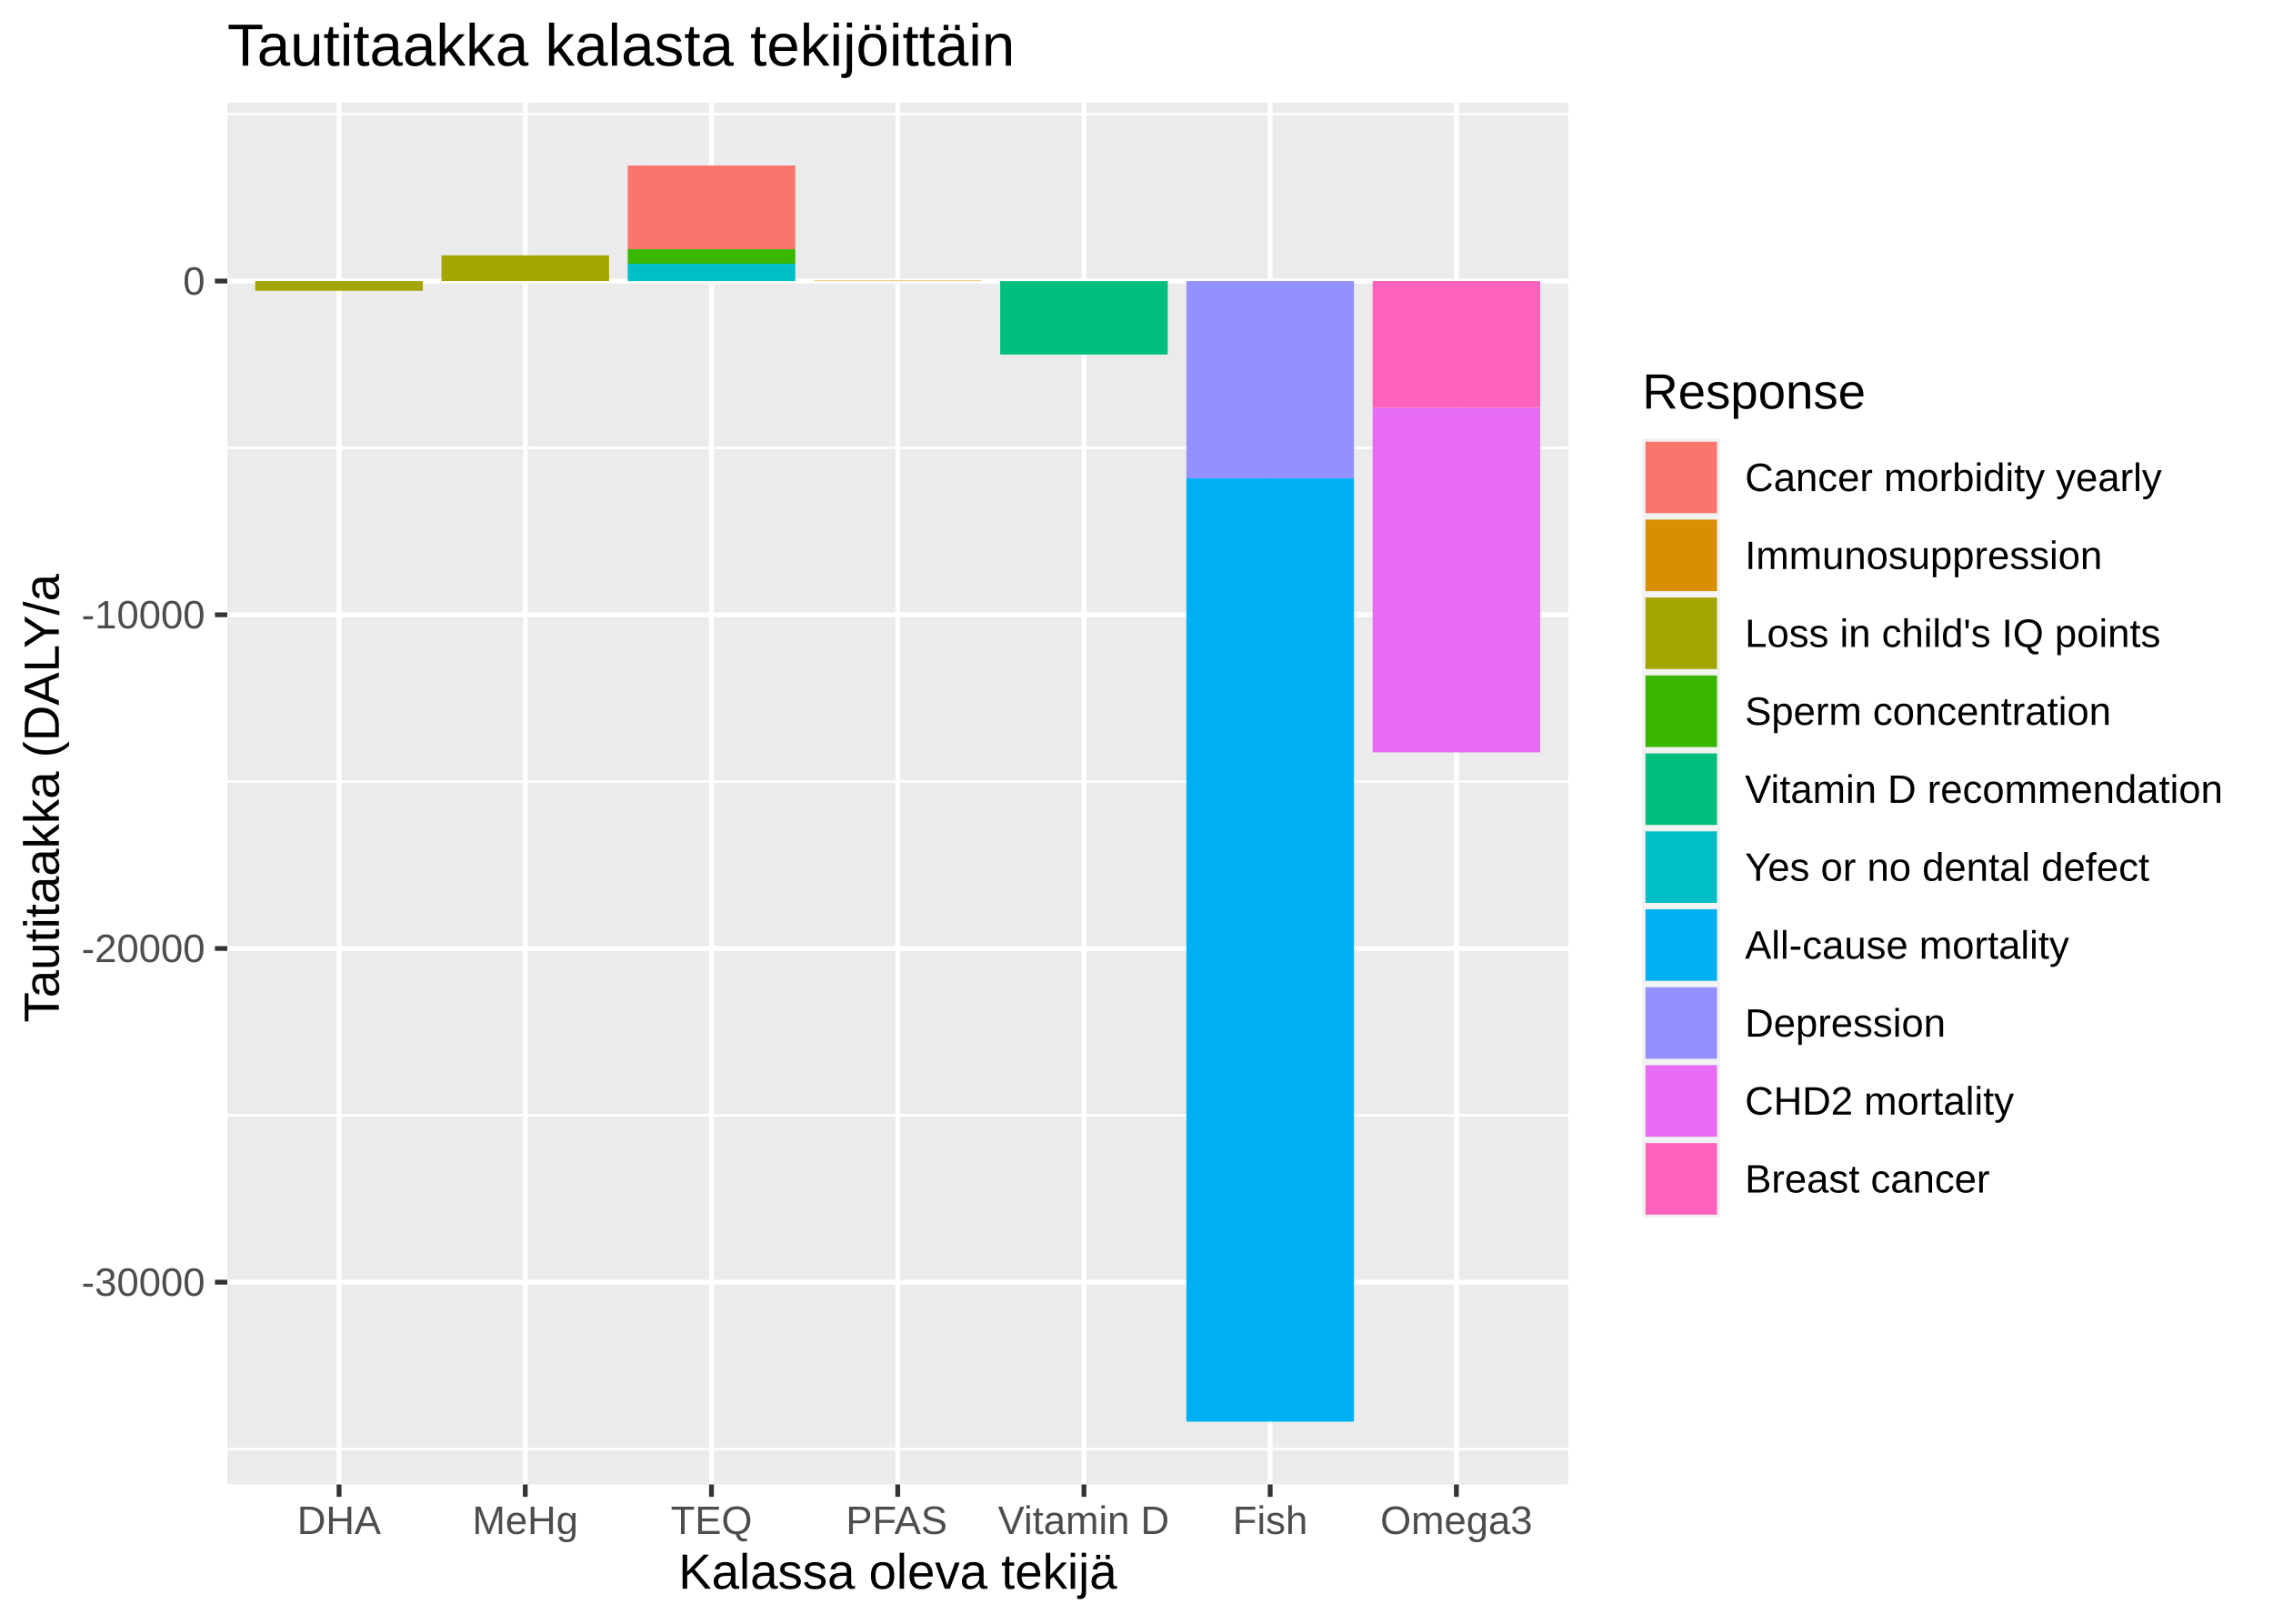
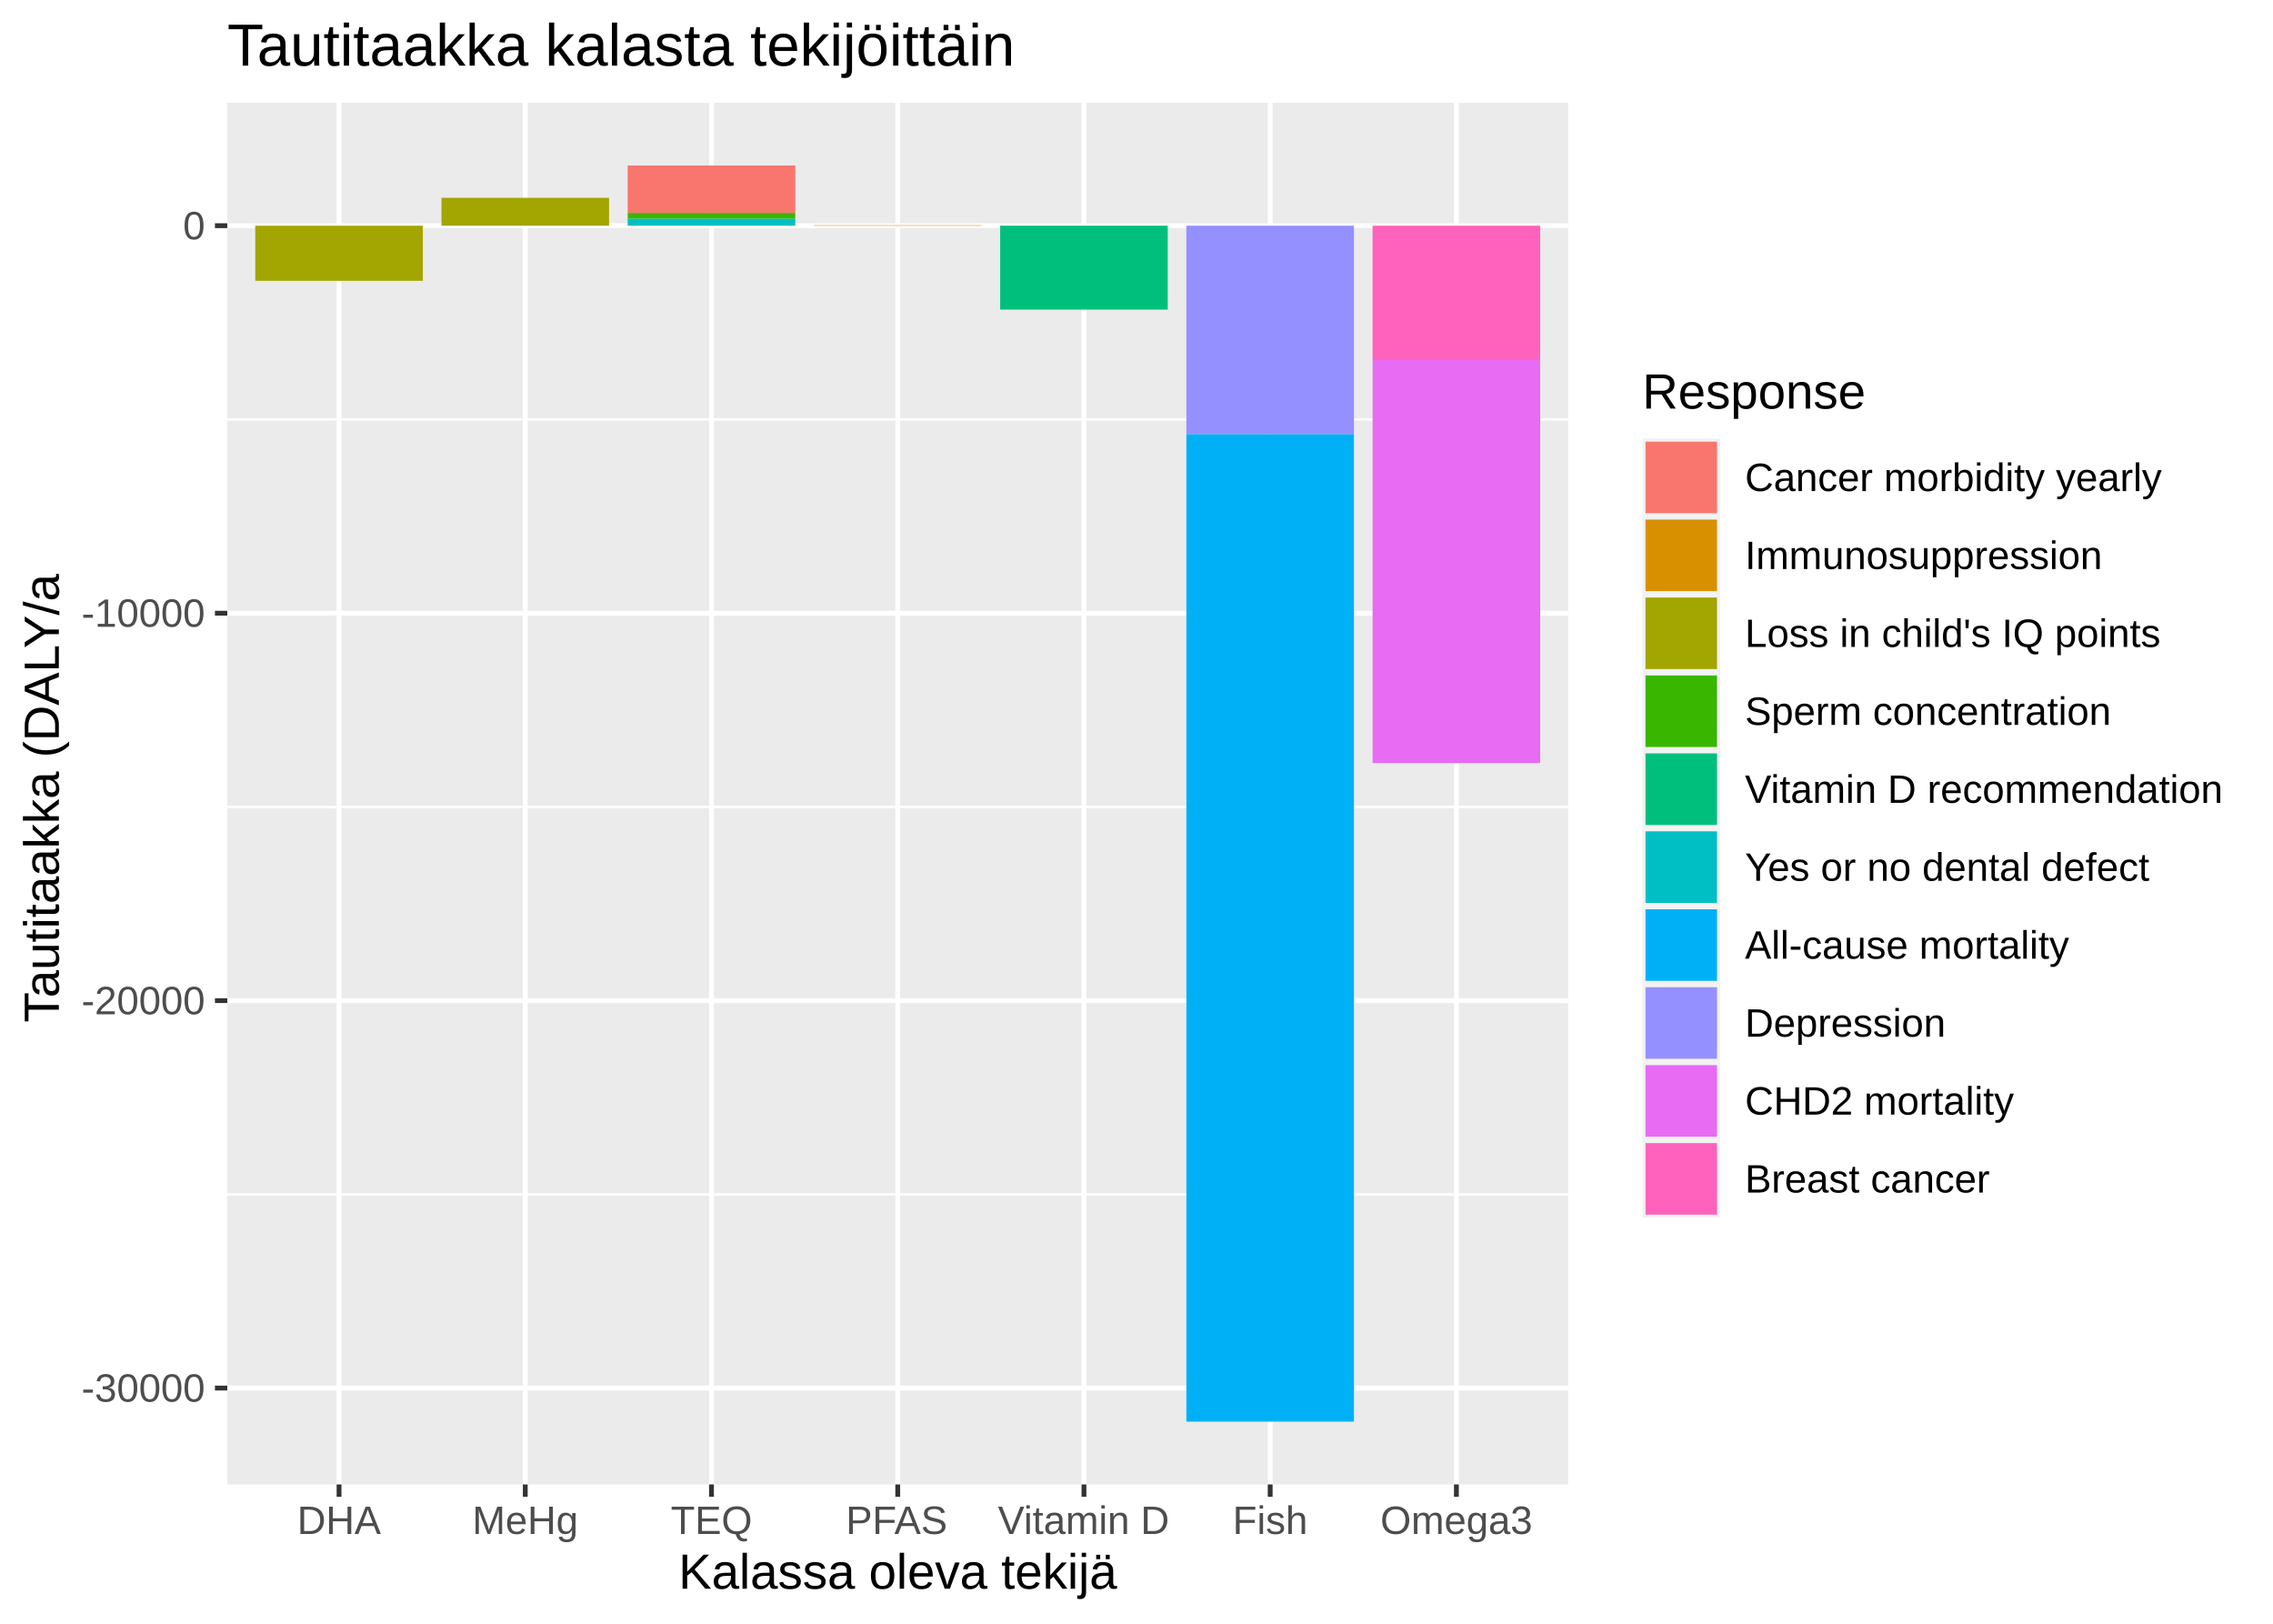
<svg xmlns="http://www.w3.org/2000/svg" viewBox="0 0 504.00 360.00">
  <defs>
    <style type="text/css">
    line, polyline, polygon, path, rect, circle {
      fill: none;
      stroke: #000000;
      stroke-linecap: round;
      stroke-linejoin: round;
      stroke-miterlimit: 10.00;
    }
  </style>
  </defs>
  <rect width="100%" height="100%" style="stroke: none; fill: #FFFFFF;" />
  <rect x="0" y="0" width="504.00" height="360.00" style="stroke-width: 1.07; stroke: #FFFFFF; fill: #FFFFFF;" />
  <defs>
    <clipPath id="cpNTAuNDB8MzQ3LjcxfDMyOS4xMnwyMi43OA==">
      <rect x="50.40" y="22.78" width="297.31" height="306.34" />
    </clipPath>
  </defs>
  <rect x="50.40" y="22.78" width="297.31" height="306.34" style="stroke-width: 1.07; stroke: none; fill: #EBEBEB;" clip-path="url(#cpNTAuNDB8MzQ3LjcxfDMyOS4xMnwyMi43OA==)" />
-   <polyline points="50.40,321.27 347.71,321.27 " style="stroke-width: 0.53; stroke: #FFFFFF; stroke-linecap: butt;" clip-path="url(#cpNTAuNDB8MzQ3LjcxfDMyOS4xMnwyMi43OA==)" />
-   <polyline points="50.40,247.28 347.71,247.28 " style="stroke-width: 0.53; stroke: #FFFFFF; stroke-linecap: butt;" clip-path="url(#cpNTAuNDB8MzQ3LjcxfDMyOS4xMnwyMi43OA==)" />
-   <polyline points="50.40,173.29 347.71,173.29 " style="stroke-width: 0.53; stroke: #FFFFFF; stroke-linecap: butt;" clip-path="url(#cpNTAuNDB8MzQ3LjcxfDMyOS4xMnwyMi43OA==)" />
-   <polyline points="50.40,99.30 347.71,99.30 " style="stroke-width: 0.53; stroke: #FFFFFF; stroke-linecap: butt;" clip-path="url(#cpNTAuNDB8MzQ3LjcxfDMyOS4xMnwyMi43OA==)" />
-   <polyline points="50.40,25.31 347.71,25.31 " style="stroke-width: 0.53; stroke: #FFFFFF; stroke-linecap: butt;" clip-path="url(#cpNTAuNDB8MzQ3LjcxfDMyOS4xMnwyMi43OA==)" />
-   <polyline points="50.40,284.27 347.71,284.27 " style="stroke-width: 1.07; stroke: #FFFFFF; stroke-linecap: butt;" clip-path="url(#cpNTAuNDB8MzQ3LjcxfDMyOS4xMnwyMi43OA==)" />
-   <polyline points="50.40,210.29 347.71,210.29 " style="stroke-width: 1.07; stroke: #FFFFFF; stroke-linecap: butt;" clip-path="url(#cpNTAuNDB8MzQ3LjcxfDMyOS4xMnwyMi43OA==)" />
-   <polyline points="50.40,136.30 347.71,136.30 " style="stroke-width: 1.07; stroke: #FFFFFF; stroke-linecap: butt;" clip-path="url(#cpNTAuNDB8MzQ3LjcxfDMyOS4xMnwyMi43OA==)" />
-   <polyline points="50.40,62.31 347.71,62.31 " style="stroke-width: 1.07; stroke: #FFFFFF; stroke-linecap: butt;" clip-path="url(#cpNTAuNDB8MzQ3LjcxfDMyOS4xMnwyMi43OA==)" />
+   <polyline points="50.40,264.80 347.71,264.80 " style="stroke-width: 0.53; stroke: #FFFFFF; stroke-linecap: butt;" clip-path="url(#cpNTAuNDB8MzQ3LjcxfDMyOS4xMnwyMi43OA==)" />
+   <polyline points="50.40,178.90 347.71,178.90 " style="stroke-width: 0.53; stroke: #FFFFFF; stroke-linecap: butt;" clip-path="url(#cpNTAuNDB8MzQ3LjcxfDMyOS4xMnwyMi43OA==)" />
+   <polyline points="50.40,92.99 347.71,92.99 " style="stroke-width: 0.53; stroke: #FFFFFF; stroke-linecap: butt;" clip-path="url(#cpNTAuNDB8MzQ3LjcxfDMyOS4xMnwyMi43OA==)" />
+   <polyline points="50.40,307.75 347.71,307.75 " style="stroke-width: 1.07; stroke: #FFFFFF; stroke-linecap: butt;" clip-path="url(#cpNTAuNDB8MzQ3LjcxfDMyOS4xMnwyMi43OA==)" />
+   <polyline points="50.40,221.85 347.71,221.85 " style="stroke-width: 1.07; stroke: #FFFFFF; stroke-linecap: butt;" clip-path="url(#cpNTAuNDB8MzQ3LjcxfDMyOS4xMnwyMi43OA==)" />
+   <polyline points="50.40,135.95 347.71,135.95 " style="stroke-width: 1.07; stroke: #FFFFFF; stroke-linecap: butt;" clip-path="url(#cpNTAuNDB8MzQ3LjcxfDMyOS4xMnwyMi43OA==)" />
+   <polyline points="50.40,50.04 347.71,50.04 " style="stroke-width: 1.07; stroke: #FFFFFF; stroke-linecap: butt;" clip-path="url(#cpNTAuNDB8MzQ3LjcxfDMyOS4xMnwyMi43OA==)" />
  <polyline points="75.18,329.12 75.18,22.78 " style="stroke-width: 1.07; stroke: #FFFFFF; stroke-linecap: butt;" clip-path="url(#cpNTAuNDB8MzQ3LjcxfDMyOS4xMnwyMi43OA==)" />
  <polyline points="116.47,329.12 116.47,22.78 " style="stroke-width: 1.07; stroke: #FFFFFF; stroke-linecap: butt;" clip-path="url(#cpNTAuNDB8MzQ3LjcxfDMyOS4xMnwyMi43OA==)" />
  <polyline points="157.76,329.12 157.76,22.78 " style="stroke-width: 1.07; stroke: #FFFFFF; stroke-linecap: butt;" clip-path="url(#cpNTAuNDB8MzQ3LjcxfDMyOS4xMnwyMi43OA==)" />
  <polyline points="199.06,329.12 199.06,22.78 " style="stroke-width: 1.07; stroke: #FFFFFF; stroke-linecap: butt;" clip-path="url(#cpNTAuNDB8MzQ3LjcxfDMyOS4xMnwyMi43OA==)" />
  <polyline points="240.35,329.12 240.35,22.78 " style="stroke-width: 1.07; stroke: #FFFFFF; stroke-linecap: butt;" clip-path="url(#cpNTAuNDB8MzQ3LjcxfDMyOS4xMnwyMi43OA==)" />
  <polyline points="281.64,329.12 281.64,22.78 " style="stroke-width: 1.07; stroke: #FFFFFF; stroke-linecap: butt;" clip-path="url(#cpNTAuNDB8MzQ3LjcxfDMyOS4xMnwyMi43OA==)" />
  <polyline points="322.93,329.12 322.93,22.78 " style="stroke-width: 1.07; stroke: #FFFFFF; stroke-linecap: butt;" clip-path="url(#cpNTAuNDB8MzQ3LjcxfDMyOS4xMnwyMi43OA==)" />
-   <rect x="56.60" y="62.31" width="37.16" height="2.15" style="stroke-width: 1.07; stroke: none; stroke-linecap: square; stroke-linejoin: miter; fill: #A3A500;" clip-path="url(#cpNTAuNDB8MzQ3LjcxfDMyOS4xMnwyMi43OA==)" />
-   <rect x="97.89" y="56.61" width="37.16" height="5.70" style="stroke-width: 1.07; stroke: none; stroke-linecap: square; stroke-linejoin: miter; fill: #A3A500;" clip-path="url(#cpNTAuNDB8MzQ3LjcxfDMyOS4xMnwyMi43OA==)" />
-   <rect x="139.18" y="36.70" width="37.16" height="18.55" style="stroke-width: 1.07; stroke: none; stroke-linecap: square; stroke-linejoin: miter; fill: #F8766D;" clip-path="url(#cpNTAuNDB8MzQ3LjcxfDMyOS4xMnwyMi43OA==)" />
-   <rect x="139.18" y="55.25" width="37.16" height="3.23" style="stroke-width: 1.07; stroke: none; stroke-linecap: square; stroke-linejoin: miter; fill: #39B600;" clip-path="url(#cpNTAuNDB8MzQ3LjcxfDMyOS4xMnwyMi43OA==)" />
-   <rect x="139.18" y="58.48" width="37.16" height="3.83" style="stroke-width: 1.07; stroke: none; stroke-linecap: square; stroke-linejoin: miter; fill: #00BFC4;" clip-path="url(#cpNTAuNDB8MzQ3LjcxfDMyOS4xMnwyMi43OA==)" />
-   <rect x="180.47" y="62.21" width="37.16" height="0.10" style="stroke-width: 1.07; stroke: none; stroke-linecap: square; stroke-linejoin: miter; fill: #D89000;" clip-path="url(#cpNTAuNDB8MzQ3LjcxfDMyOS4xMnwyMi43OA==)" />
-   <rect x="221.77" y="62.31" width="37.16" height="16.30" style="stroke-width: 1.07; stroke: none; stroke-linecap: square; stroke-linejoin: miter; fill: #00BF7D;" clip-path="url(#cpNTAuNDB8MzQ3LjcxfDMyOS4xMnwyMi43OA==)" />
-   <rect x="263.06" y="106.02" width="37.16" height="209.17" style="stroke-width: 1.07; stroke: none; stroke-linecap: square; stroke-linejoin: miter; fill: #00B0F6;" clip-path="url(#cpNTAuNDB8MzQ3LjcxfDMyOS4xMnwyMi43OA==)" />
-   <rect x="263.06" y="62.31" width="37.16" height="43.72" style="stroke-width: 1.07; stroke: none; stroke-linecap: square; stroke-linejoin: miter; fill: #9590FF;" clip-path="url(#cpNTAuNDB8MzQ3LjcxfDMyOS4xMnwyMi43OA==)" />
-   <rect x="304.35" y="90.40" width="37.16" height="76.41" style="stroke-width: 1.07; stroke: none; stroke-linecap: square; stroke-linejoin: miter; fill: #E76BF3;" clip-path="url(#cpNTAuNDB8MzQ3LjcxfDMyOS4xMnwyMi43OA==)" />
-   <rect x="304.35" y="62.31" width="37.16" height="28.09" style="stroke-width: 1.07; stroke: none; stroke-linecap: square; stroke-linejoin: miter; fill: #FF62BC;" clip-path="url(#cpNTAuNDB8MzQ3LjcxfDMyOS4xMnwyMi43OA==)" />
+   <rect x="56.60" y="50.04" width="37.16" height="12.22" style="stroke-width: 1.07; stroke: none; stroke-linecap: square; stroke-linejoin: miter; fill: #A3A500;" clip-path="url(#cpNTAuNDB8MzQ3LjcxfDMyOS4xMnwyMi43OA==)" />
+   <rect x="97.89" y="43.86" width="37.16" height="6.18" style="stroke-width: 1.07; stroke: none; stroke-linecap: square; stroke-linejoin: miter; fill: #A3A500;" clip-path="url(#cpNTAuNDB8MzQ3LjcxfDMyOS4xMnwyMi43OA==)" />
+   <rect x="139.18" y="36.70" width="37.16" height="10.51" style="stroke-width: 1.07; stroke: none; stroke-linecap: square; stroke-linejoin: miter; fill: #F8766D;" clip-path="url(#cpNTAuNDB8MzQ3LjcxfDMyOS4xMnwyMi43OA==)" />
+   <rect x="139.18" y="47.21" width="37.16" height="1.30" style="stroke-width: 1.07; stroke: none; stroke-linecap: square; stroke-linejoin: miter; fill: #39B600;" clip-path="url(#cpNTAuNDB8MzQ3LjcxfDMyOS4xMnwyMi43OA==)" />
+   <rect x="139.18" y="48.51" width="37.16" height="1.53" style="stroke-width: 1.07; stroke: none; stroke-linecap: square; stroke-linejoin: miter; fill: #00BFC4;" clip-path="url(#cpNTAuNDB8MzQ3LjcxfDMyOS4xMnwyMi43OA==)" />
+   <rect x="180.47" y="49.94" width="37.16" height="0.11" style="stroke-width: 1.07; stroke: none; stroke-linecap: square; stroke-linejoin: miter; fill: #D89000;" clip-path="url(#cpNTAuNDB8MzQ3LjcxfDMyOS4xMnwyMi43OA==)" />
+   <rect x="221.77" y="50.04" width="37.16" height="18.60" style="stroke-width: 1.07; stroke: none; stroke-linecap: square; stroke-linejoin: miter; fill: #00BF7D;" clip-path="url(#cpNTAuNDB8MzQ3LjcxfDMyOS4xMnwyMi43OA==)" />
+   <rect x="263.06" y="96.23" width="37.16" height="218.96" style="stroke-width: 1.07; stroke: none; stroke-linecap: square; stroke-linejoin: miter; fill: #00B0F6;" clip-path="url(#cpNTAuNDB8MzQ3LjcxfDMyOS4xMnwyMi43OA==)" />
+   <rect x="263.06" y="50.04" width="37.16" height="46.19" style="stroke-width: 1.07; stroke: none; stroke-linecap: square; stroke-linejoin: miter; fill: #9590FF;" clip-path="url(#cpNTAuNDB8MzQ3LjcxfDMyOS4xMnwyMi43OA==)" />
+   <rect x="304.35" y="79.83" width="37.16" height="89.35" style="stroke-width: 1.07; stroke: none; stroke-linecap: square; stroke-linejoin: miter; fill: #E76BF3;" clip-path="url(#cpNTAuNDB8MzQ3LjcxfDMyOS4xMnwyMi43OA==)" />
+   <rect x="304.35" y="50.04" width="37.16" height="29.79" style="stroke-width: 1.07; stroke: none; stroke-linecap: square; stroke-linejoin: miter; fill: #FF62BC;" clip-path="url(#cpNTAuNDB8MzQ3LjcxfDMyOS4xMnwyMi43OA==)" />
  <defs>
    <clipPath id="cpMC4wMHw1MDQuMDB8MzYwLjAwfDAuMDA=">
      <rect x="0.00" y="0.00" width="504.00" height="360.00" />
    </clipPath>
  </defs>
  <g clip-path="url(#cpMC4wMHw1MDQuMDB8MzYwLjAwfDAuMDA=)">
-     <text x="18.07" y="287.30" style="font-size: 8.80px; fill: #4D4D4D; font-family: Arimo;" textLength="27.40px" lengthAdjust="spacingAndGlyphs">-30000</text>
+     <text x="18.07" y="310.78" style="font-size: 8.80px; fill: #4D4D4D; font-family: Arimo;" textLength="27.40px" lengthAdjust="spacingAndGlyphs">-30000</text>
  </g>
  <g clip-path="url(#cpMC4wMHw1MDQuMDB8MzYwLjAwfDAuMDA=)">
-     <text x="18.07" y="213.31" style="font-size: 8.80px; fill: #4D4D4D; font-family: Arimo;" textLength="27.40px" lengthAdjust="spacingAndGlyphs">-20000</text>
+     <text x="18.07" y="224.88" style="font-size: 8.80px; fill: #4D4D4D; font-family: Arimo;" textLength="27.40px" lengthAdjust="spacingAndGlyphs">-20000</text>
  </g>
  <g clip-path="url(#cpMC4wMHw1MDQuMDB8MzYwLjAwfDAuMDA=)">
-     <text x="18.07" y="139.32" style="font-size: 8.80px; fill: #4D4D4D; font-family: Arimo;" textLength="27.40px" lengthAdjust="spacingAndGlyphs">-10000</text>
+     <text x="18.07" y="138.97" style="font-size: 8.80px; fill: #4D4D4D; font-family: Arimo;" textLength="27.40px" lengthAdjust="spacingAndGlyphs">-10000</text>
  </g>
  <g clip-path="url(#cpMC4wMHw1MDQuMDB8MzYwLjAwfDAuMDA=)">
-     <text x="40.58" y="65.34" style="font-size: 8.80px; fill: #4D4D4D; font-family: Arimo;" textLength="4.89px" lengthAdjust="spacingAndGlyphs">0</text>
+     <text x="40.58" y="53.07" style="font-size: 8.80px; fill: #4D4D4D; font-family: Arimo;" textLength="4.89px" lengthAdjust="spacingAndGlyphs">0</text>
  </g>
-   <polyline points="47.66,284.27 50.40,284.27 " style="stroke-width: 1.07; stroke: #333333; stroke-linecap: butt;" clip-path="url(#cpMC4wMHw1MDQuMDB8MzYwLjAwfDAuMDA=)" />
-   <polyline points="47.66,210.29 50.40,210.29 " style="stroke-width: 1.07; stroke: #333333; stroke-linecap: butt;" clip-path="url(#cpMC4wMHw1MDQuMDB8MzYwLjAwfDAuMDA=)" />
-   <polyline points="47.66,136.30 50.40,136.30 " style="stroke-width: 1.07; stroke: #333333; stroke-linecap: butt;" clip-path="url(#cpMC4wMHw1MDQuMDB8MzYwLjAwfDAuMDA=)" />
-   <polyline points="47.66,62.31 50.40,62.31 " style="stroke-width: 1.07; stroke: #333333; stroke-linecap: butt;" clip-path="url(#cpMC4wMHw1MDQuMDB8MzYwLjAwfDAuMDA=)" />
+   <polyline points="47.66,307.75 50.40,307.75 " style="stroke-width: 1.07; stroke: #333333; stroke-linecap: butt;" clip-path="url(#cpMC4wMHw1MDQuMDB8MzYwLjAwfDAuMDA=)" />
+   <polyline points="47.66,221.85 50.40,221.85 " style="stroke-width: 1.07; stroke: #333333; stroke-linecap: butt;" clip-path="url(#cpMC4wMHw1MDQuMDB8MzYwLjAwfDAuMDA=)" />
+   <polyline points="47.66,135.95 50.40,135.95 " style="stroke-width: 1.07; stroke: #333333; stroke-linecap: butt;" clip-path="url(#cpMC4wMHw1MDQuMDB8MzYwLjAwfDAuMDA=)" />
+   <polyline points="47.66,50.04 50.40,50.04 " style="stroke-width: 1.07; stroke: #333333; stroke-linecap: butt;" clip-path="url(#cpMC4wMHw1MDQuMDB8MzYwLjAwfDAuMDA=)" />
  <polyline points="75.18,331.86 75.18,329.12 " style="stroke-width: 1.07; stroke: #333333; stroke-linecap: butt;" clip-path="url(#cpMC4wMHw1MDQuMDB8MzYwLjAwfDAuMDA=)" />
  <polyline points="116.47,331.86 116.47,329.12 " style="stroke-width: 1.07; stroke: #333333; stroke-linecap: butt;" clip-path="url(#cpMC4wMHw1MDQuMDB8MzYwLjAwfDAuMDA=)" />
  <polyline points="157.76,331.86 157.76,329.12 " style="stroke-width: 1.07; stroke: #333333; stroke-linecap: butt;" clip-path="url(#cpMC4wMHw1MDQuMDB8MzYwLjAwfDAuMDA=)" />
  <polyline points="199.06,331.86 199.06,329.12 " style="stroke-width: 1.07; stroke: #333333; stroke-linecap: butt;" clip-path="url(#cpMC4wMHw1MDQuMDB8MzYwLjAwfDAuMDA=)" />
  <polyline points="240.35,331.86 240.35,329.12 " style="stroke-width: 1.07; stroke: #333333; stroke-linecap: butt;" clip-path="url(#cpMC4wMHw1MDQuMDB8MzYwLjAwfDAuMDA=)" />
  <polyline points="281.64,331.86 281.64,329.12 " style="stroke-width: 1.07; stroke: #333333; stroke-linecap: butt;" clip-path="url(#cpMC4wMHw1MDQuMDB8MzYwLjAwfDAuMDA=)" />
  <polyline points="322.93,331.86 322.93,329.12 " style="stroke-width: 1.07; stroke: #333333; stroke-linecap: butt;" clip-path="url(#cpMC4wMHw1MDQuMDB8MzYwLjAwfDAuMDA=)" />
  <g clip-path="url(#cpMC4wMHw1MDQuMDB8MzYwLjAwfDAuMDA=)">
    <text x="65.89" y="340.10" style="font-size: 8.80px; fill: #4D4D4D; font-family: Arimo;" textLength="18.58px" lengthAdjust="spacingAndGlyphs">DHA</text>
  </g>
  <g clip-path="url(#cpMC4wMHw1MDQuMDB8MzYwLjAwfDAuMDA=)">
    <text x="104.73" y="340.10" style="font-size: 8.80px; fill: #4D4D4D; font-family: Arimo;" textLength="23.47px" lengthAdjust="spacingAndGlyphs">MeHg</text>
  </g>
  <g clip-path="url(#cpMC4wMHw1MDQuMDB8MzYwLjAwfDAuMDA=)">
    <text x="148.72" y="340.10" style="font-size: 8.80px; fill: #4D4D4D; font-family: Arimo;" textLength="18.09px" lengthAdjust="spacingAndGlyphs">TEQ</text>
  </g>
  <g clip-path="url(#cpMC4wMHw1MDQuMDB8MzYwLjAwfDAuMDA=)">
    <text x="187.56" y="340.10" style="font-size: 8.80px; fill: #4D4D4D; font-family: Arimo;" textLength="22.98px" lengthAdjust="spacingAndGlyphs">PFAS</text>
  </g>
  <g clip-path="url(#cpMC4wMHw1MDQuMDB8MzYwLjAwfDAuMDA=)">
    <text x="221.28" y="340.10" style="font-size: 8.80px; fill: #4D4D4D; font-family: Arimo;" textLength="38.14px" lengthAdjust="spacingAndGlyphs">Vitamin D</text>
  </g>
  <g clip-path="url(#cpMC4wMHw1MDQuMDB8MzYwLjAwfDAuMDA=)">
    <text x="273.33" y="340.10" style="font-size: 8.80px; fill: #4D4D4D; font-family: Arimo;" textLength="16.62px" lengthAdjust="spacingAndGlyphs">Fish</text>
  </g>
  <g clip-path="url(#cpMC4wMHw1MDQuMDB8MzYwLjAwfDAuMDA=)">
    <text x="306.06" y="340.10" style="font-size: 8.80px; fill: #4D4D4D; font-family: Arimo;" textLength="33.75px" lengthAdjust="spacingAndGlyphs">Omega3</text>
  </g>
  <g clip-path="url(#cpMC4wMHw1MDQuMDB8MzYwLjAwfDAuMDA=)">
    <text x="150.45" y="352.24" style="font-size: 11.00px; font-family: Arimo;" textLength="97.22px" lengthAdjust="spacingAndGlyphs">Kalassa oleva tekijä</text>
  </g>
  <g clip-path="url(#cpMC4wMHw1MDQuMDB8MzYwLjAwfDAuMDA=)">
    <text transform="translate(13.05,226.70) rotate(-90)" style="font-size: 11.00px; font-family: Arimo;" textLength="101.49px" lengthAdjust="spacingAndGlyphs">Tautitaakka (DALY/a</text>
  </g>
  <rect x="358.67" y="76.40" width="139.85" height="199.09" style="stroke-width: 1.07; stroke: none; fill: #FFFFFF;" clip-path="url(#cpMC4wMHw1MDQuMDB8MzYwLjAwfDAuMDA=)" />
  <g clip-path="url(#cpMC4wMHw1MDQuMDB8MzYwLjAwfDAuMDA=)">
    <text x="364.15" y="90.59" style="font-size: 11.00px; font-family: Arimo;" textLength="49.53px" lengthAdjust="spacingAndGlyphs">Response</text>
  </g>
  <rect x="364.15" y="97.21" width="17.28" height="17.28" style="stroke-width: 1.07; stroke: none; fill: #F2F2F2;" clip-path="url(#cpMC4wMHw1MDQuMDB8MzYwLjAwfDAuMDA=)" />
  <rect x="364.86" y="97.92" width="15.86" height="15.86" style="stroke-width: 1.07; stroke: none; stroke-linecap: square; stroke-linejoin: miter; fill: #F8766D;" clip-path="url(#cpMC4wMHw1MDQuMDB8MzYwLjAwfDAuMDA=)" />
  <rect x="364.15" y="114.49" width="17.28" height="17.28" style="stroke-width: 1.07; stroke: none; fill: #F2F2F2;" clip-path="url(#cpMC4wMHw1MDQuMDB8MzYwLjAwfDAuMDA=)" />
  <rect x="364.86" y="115.20" width="15.86" height="15.86" style="stroke-width: 1.07; stroke: none; stroke-linecap: square; stroke-linejoin: miter; fill: #D89000;" clip-path="url(#cpMC4wMHw1MDQuMDB8MzYwLjAwfDAuMDA=)" />
  <rect x="364.15" y="131.77" width="17.28" height="17.28" style="stroke-width: 1.07; stroke: none; fill: #F2F2F2;" clip-path="url(#cpMC4wMHw1MDQuMDB8MzYwLjAwfDAuMDA=)" />
  <rect x="364.86" y="132.48" width="15.86" height="15.86" style="stroke-width: 1.07; stroke: none; stroke-linecap: square; stroke-linejoin: miter; fill: #A3A500;" clip-path="url(#cpMC4wMHw1MDQuMDB8MzYwLjAwfDAuMDA=)" />
  <rect x="364.15" y="149.05" width="17.28" height="17.28" style="stroke-width: 1.07; stroke: none; fill: #F2F2F2;" clip-path="url(#cpMC4wMHw1MDQuMDB8MzYwLjAwfDAuMDA=)" />
  <rect x="364.86" y="149.76" width="15.86" height="15.86" style="stroke-width: 1.07; stroke: none; stroke-linecap: square; stroke-linejoin: miter; fill: #39B600;" clip-path="url(#cpMC4wMHw1MDQuMDB8MzYwLjAwfDAuMDA=)" />
  <rect x="364.15" y="166.33" width="17.28" height="17.28" style="stroke-width: 1.07; stroke: none; fill: #F2F2F2;" clip-path="url(#cpMC4wMHw1MDQuMDB8MzYwLjAwfDAuMDA=)" />
  <rect x="364.86" y="167.04" width="15.86" height="15.86" style="stroke-width: 1.07; stroke: none; stroke-linecap: square; stroke-linejoin: miter; fill: #00BF7D;" clip-path="url(#cpMC4wMHw1MDQuMDB8MzYwLjAwfDAuMDA=)" />
  <rect x="364.15" y="183.61" width="17.28" height="17.28" style="stroke-width: 1.07; stroke: none; fill: #F2F2F2;" clip-path="url(#cpMC4wMHw1MDQuMDB8MzYwLjAwfDAuMDA=)" />
  <rect x="364.86" y="184.32" width="15.86" height="15.86" style="stroke-width: 1.07; stroke: none; stroke-linecap: square; stroke-linejoin: miter; fill: #00BFC4;" clip-path="url(#cpMC4wMHw1MDQuMDB8MzYwLjAwfDAuMDA=)" />
  <rect x="364.15" y="200.89" width="17.28" height="17.28" style="stroke-width: 1.07; stroke: none; fill: #F2F2F2;" clip-path="url(#cpMC4wMHw1MDQuMDB8MzYwLjAwfDAuMDA=)" />
  <rect x="364.86" y="201.60" width="15.86" height="15.86" style="stroke-width: 1.07; stroke: none; stroke-linecap: square; stroke-linejoin: miter; fill: #00B0F6;" clip-path="url(#cpMC4wMHw1MDQuMDB8MzYwLjAwfDAuMDA=)" />
  <rect x="364.15" y="218.17" width="17.28" height="17.28" style="stroke-width: 1.07; stroke: none; fill: #F2F2F2;" clip-path="url(#cpMC4wMHw1MDQuMDB8MzYwLjAwfDAuMDA=)" />
  <rect x="364.86" y="218.88" width="15.86" height="15.86" style="stroke-width: 1.07; stroke: none; stroke-linecap: square; stroke-linejoin: miter; fill: #9590FF;" clip-path="url(#cpMC4wMHw1MDQuMDB8MzYwLjAwfDAuMDA=)" />
  <rect x="364.15" y="235.45" width="17.28" height="17.28" style="stroke-width: 1.07; stroke: none; fill: #F2F2F2;" clip-path="url(#cpMC4wMHw1MDQuMDB8MzYwLjAwfDAuMDA=)" />
  <rect x="364.86" y="236.16" width="15.86" height="15.86" style="stroke-width: 1.07; stroke: none; stroke-linecap: square; stroke-linejoin: miter; fill: #E76BF3;" clip-path="url(#cpMC4wMHw1MDQuMDB8MzYwLjAwfDAuMDA=)" />
  <rect x="364.15" y="252.73" width="17.28" height="17.28" style="stroke-width: 1.07; stroke: none; fill: #F2F2F2;" clip-path="url(#cpMC4wMHw1MDQuMDB8MzYwLjAwfDAuMDA=)" />
  <rect x="364.86" y="253.44" width="15.86" height="15.86" style="stroke-width: 1.07; stroke: none; stroke-linecap: square; stroke-linejoin: miter; fill: #FF62BC;" clip-path="url(#cpMC4wMHw1MDQuMDB8MzYwLjAwfDAuMDA=)" />
  <g clip-path="url(#cpMC4wMHw1MDQuMDB8MzYwLjAwfDAuMDA=)">
    <text x="386.91" y="108.88" style="font-size: 8.80px; font-family: Arimo;" textLength="92.43px" lengthAdjust="spacingAndGlyphs">Cancer morbidity yearly</text>
  </g>
  <g clip-path="url(#cpMC4wMHw1MDQuMDB8MzYwLjAwfDAuMDA=)">
    <text x="386.91" y="126.16" style="font-size: 8.80px; font-family: Arimo;" textLength="79.24px" lengthAdjust="spacingAndGlyphs">Immunosuppression</text>
  </g>
  <g clip-path="url(#cpMC4wMHw1MDQuMDB8MzYwLjAwfDAuMDA=)">
    <text x="386.91" y="143.44" style="font-size: 8.80px; font-family: Arimo;" textLength="92.17px" lengthAdjust="spacingAndGlyphs">Loss in child's IQ points</text>
  </g>
  <g clip-path="url(#cpMC4wMHw1MDQuMDB8MzYwLjAwfDAuMDA=)">
    <text x="386.91" y="160.72" style="font-size: 8.80px; font-family: Arimo;" textLength="81.20px" lengthAdjust="spacingAndGlyphs">Sperm concentration</text>
  </g>
  <g clip-path="url(#cpMC4wMHw1MDQuMDB8MzYwLjAwfDAuMDA=)">
    <text x="386.91" y="178.00" style="font-size: 8.80px; font-family: Arimo;" textLength="106.13px" lengthAdjust="spacingAndGlyphs">Vitamin D recommendation</text>
  </g>
  <g clip-path="url(#cpMC4wMHw1MDQuMDB8MzYwLjAwfDAuMDA=)">
    <text x="386.91" y="195.28" style="font-size: 8.80px; font-family: Arimo;" textLength="90.51px" lengthAdjust="spacingAndGlyphs">Yes or no dental defect</text>
  </g>
  <g clip-path="url(#cpMC4wMHw1MDQuMDB8MzYwLjAwfDAuMDA=)">
    <text x="386.91" y="212.56" style="font-size: 8.80px; font-family: Arimo;" textLength="71.89px" lengthAdjust="spacingAndGlyphs">All-cause mortality</text>
  </g>
  <g clip-path="url(#cpMC4wMHw1MDQuMDB8MzYwLjAwfDAuMDA=)">
    <text x="386.91" y="229.84" style="font-size: 8.80px; font-family: Arimo;" textLength="44.51px" lengthAdjust="spacingAndGlyphs">Depression</text>
  </g>
  <g clip-path="url(#cpMC4wMHw1MDQuMDB8MzYwLjAwfDAuMDA=)">
    <text x="386.91" y="247.12" style="font-size: 8.80px; font-family: Arimo;" textLength="59.65px" lengthAdjust="spacingAndGlyphs">CHD2 mortality</text>
  </g>
  <g clip-path="url(#cpMC4wMHw1MDQuMDB8MzYwLjAwfDAuMDA=)">
    <text x="386.91" y="264.40" style="font-size: 8.80px; font-family: Arimo;" textLength="54.29px" lengthAdjust="spacingAndGlyphs">Breast cancer</text>
  </g>
  <g clip-path="url(#cpMC4wMHw1MDQuMDB8MzYwLjAwfDAuMDA=)">
    <text x="50.40" y="14.56" style="font-size: 13.20px; font-family: Arimo;" textLength="176.09px" lengthAdjust="spacingAndGlyphs">Tautitaakka kalasta tekijöittäin</text>
  </g>
</svg>
